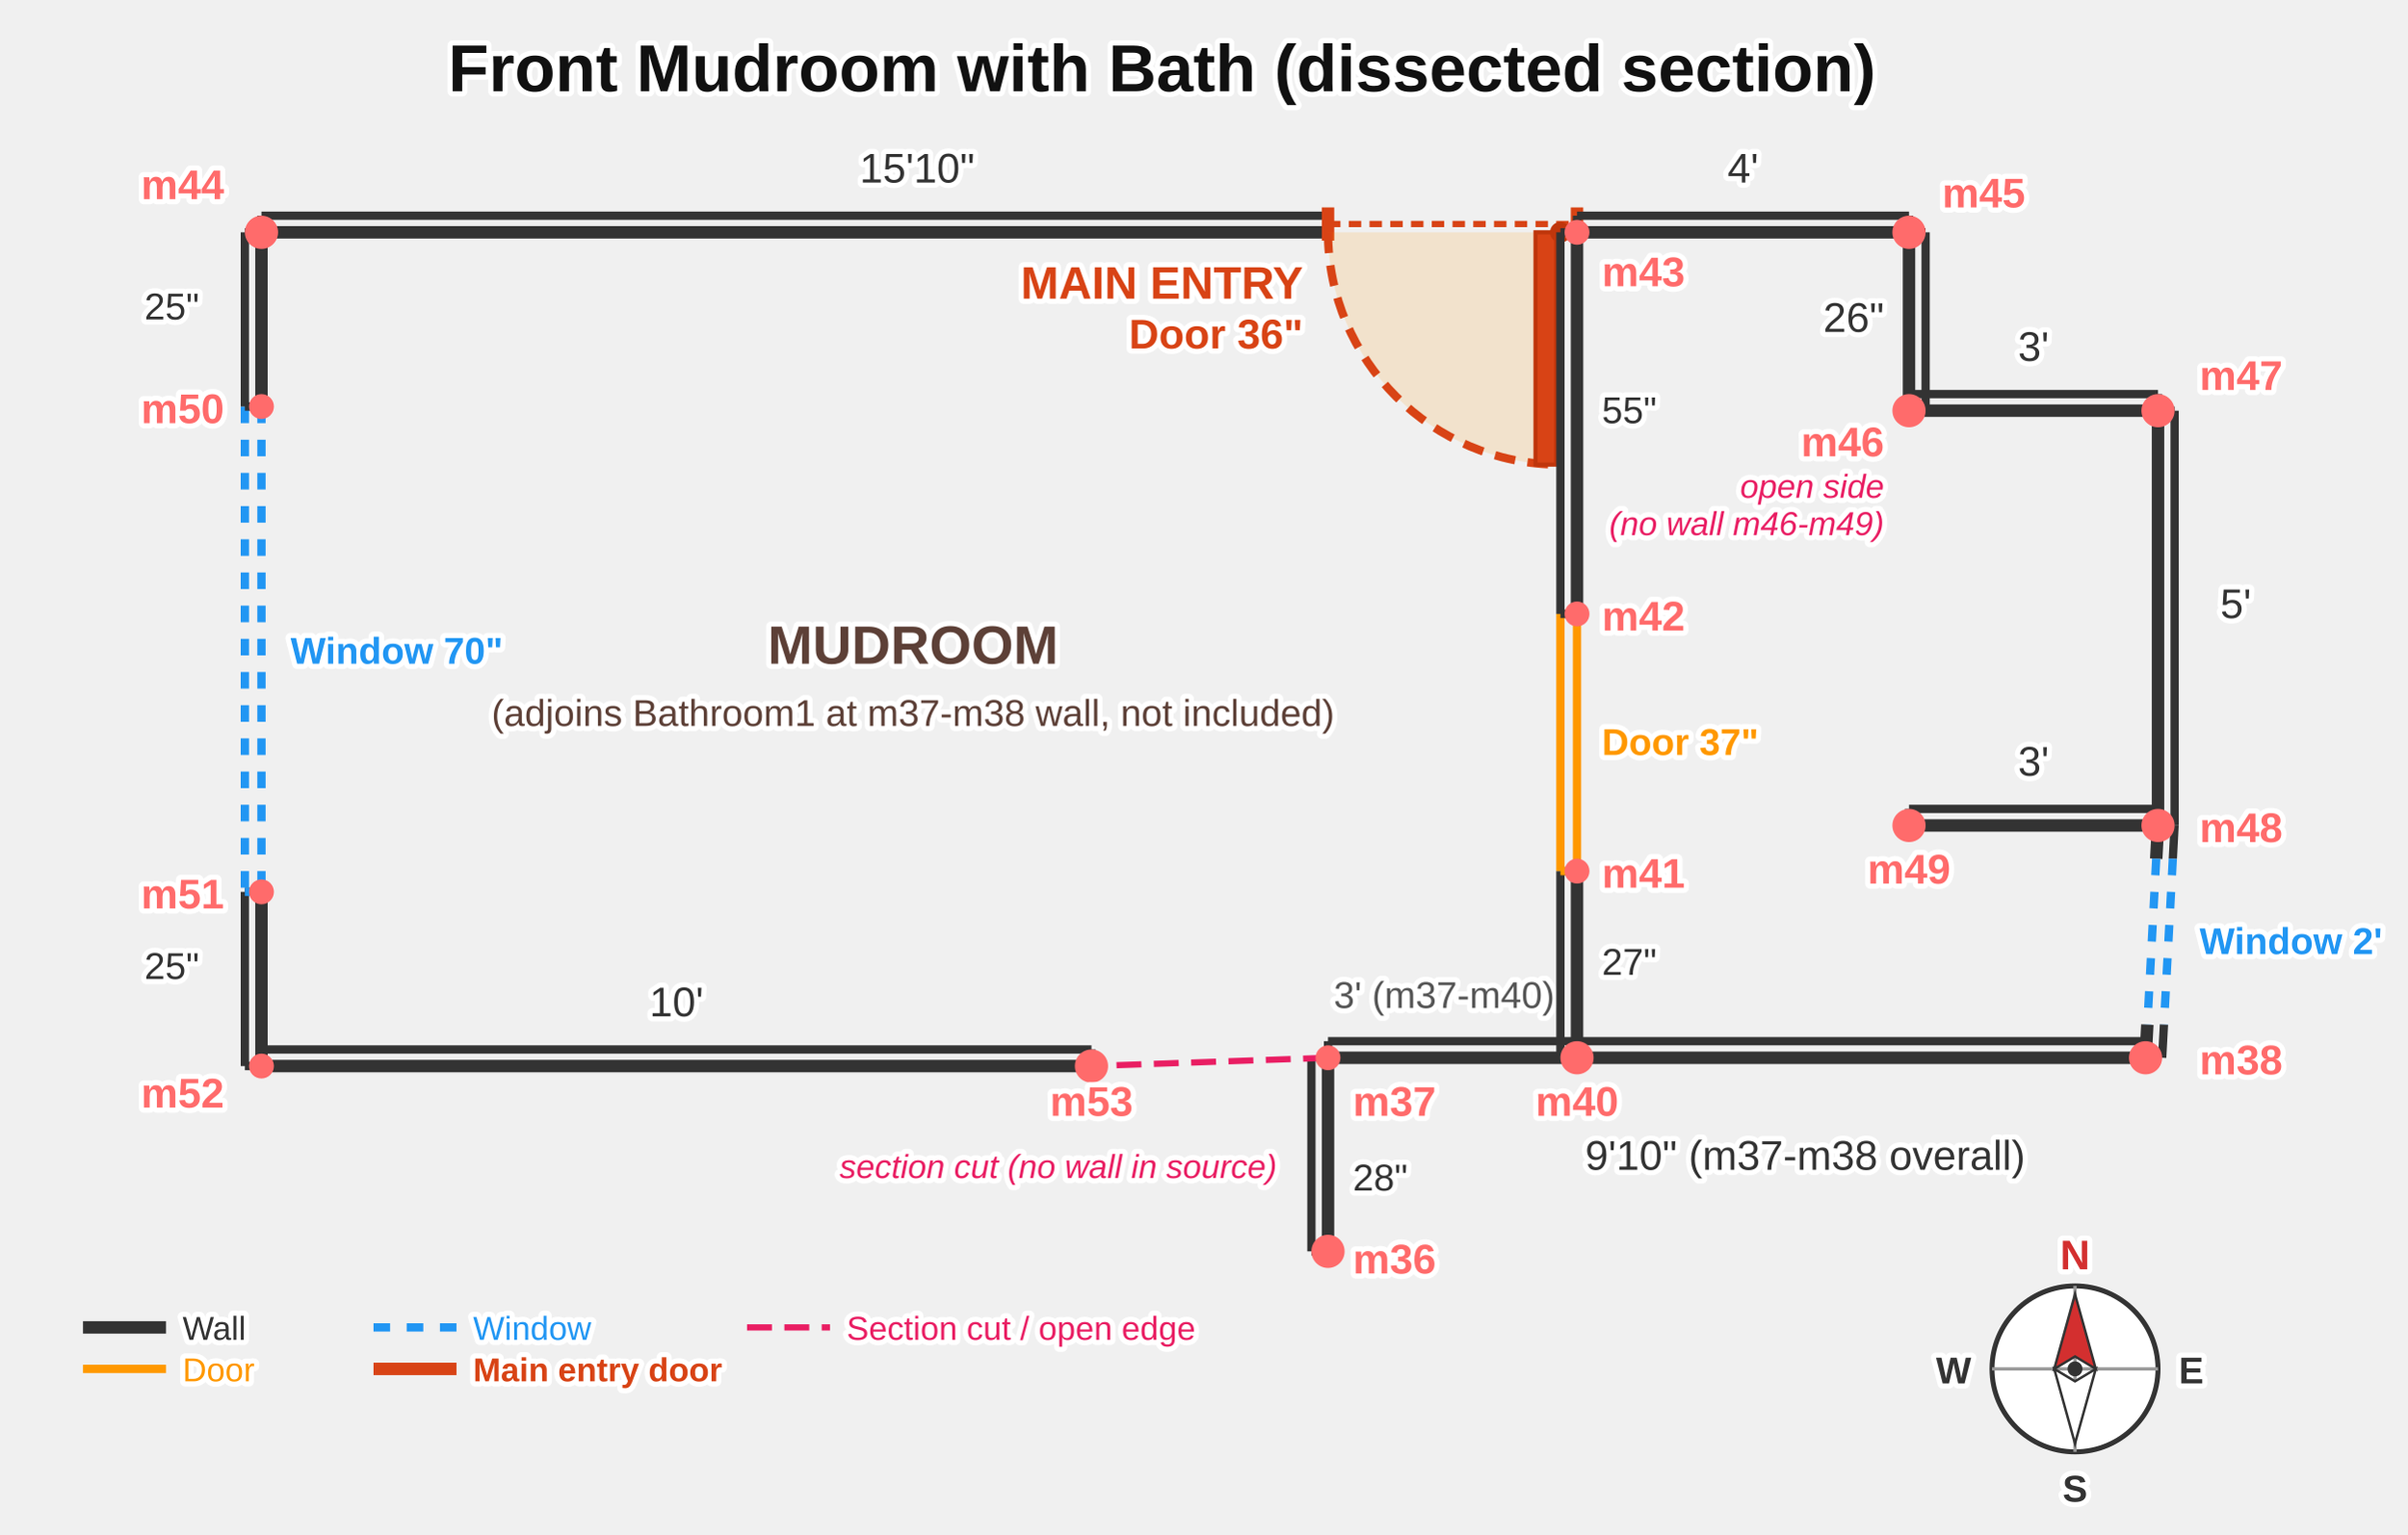
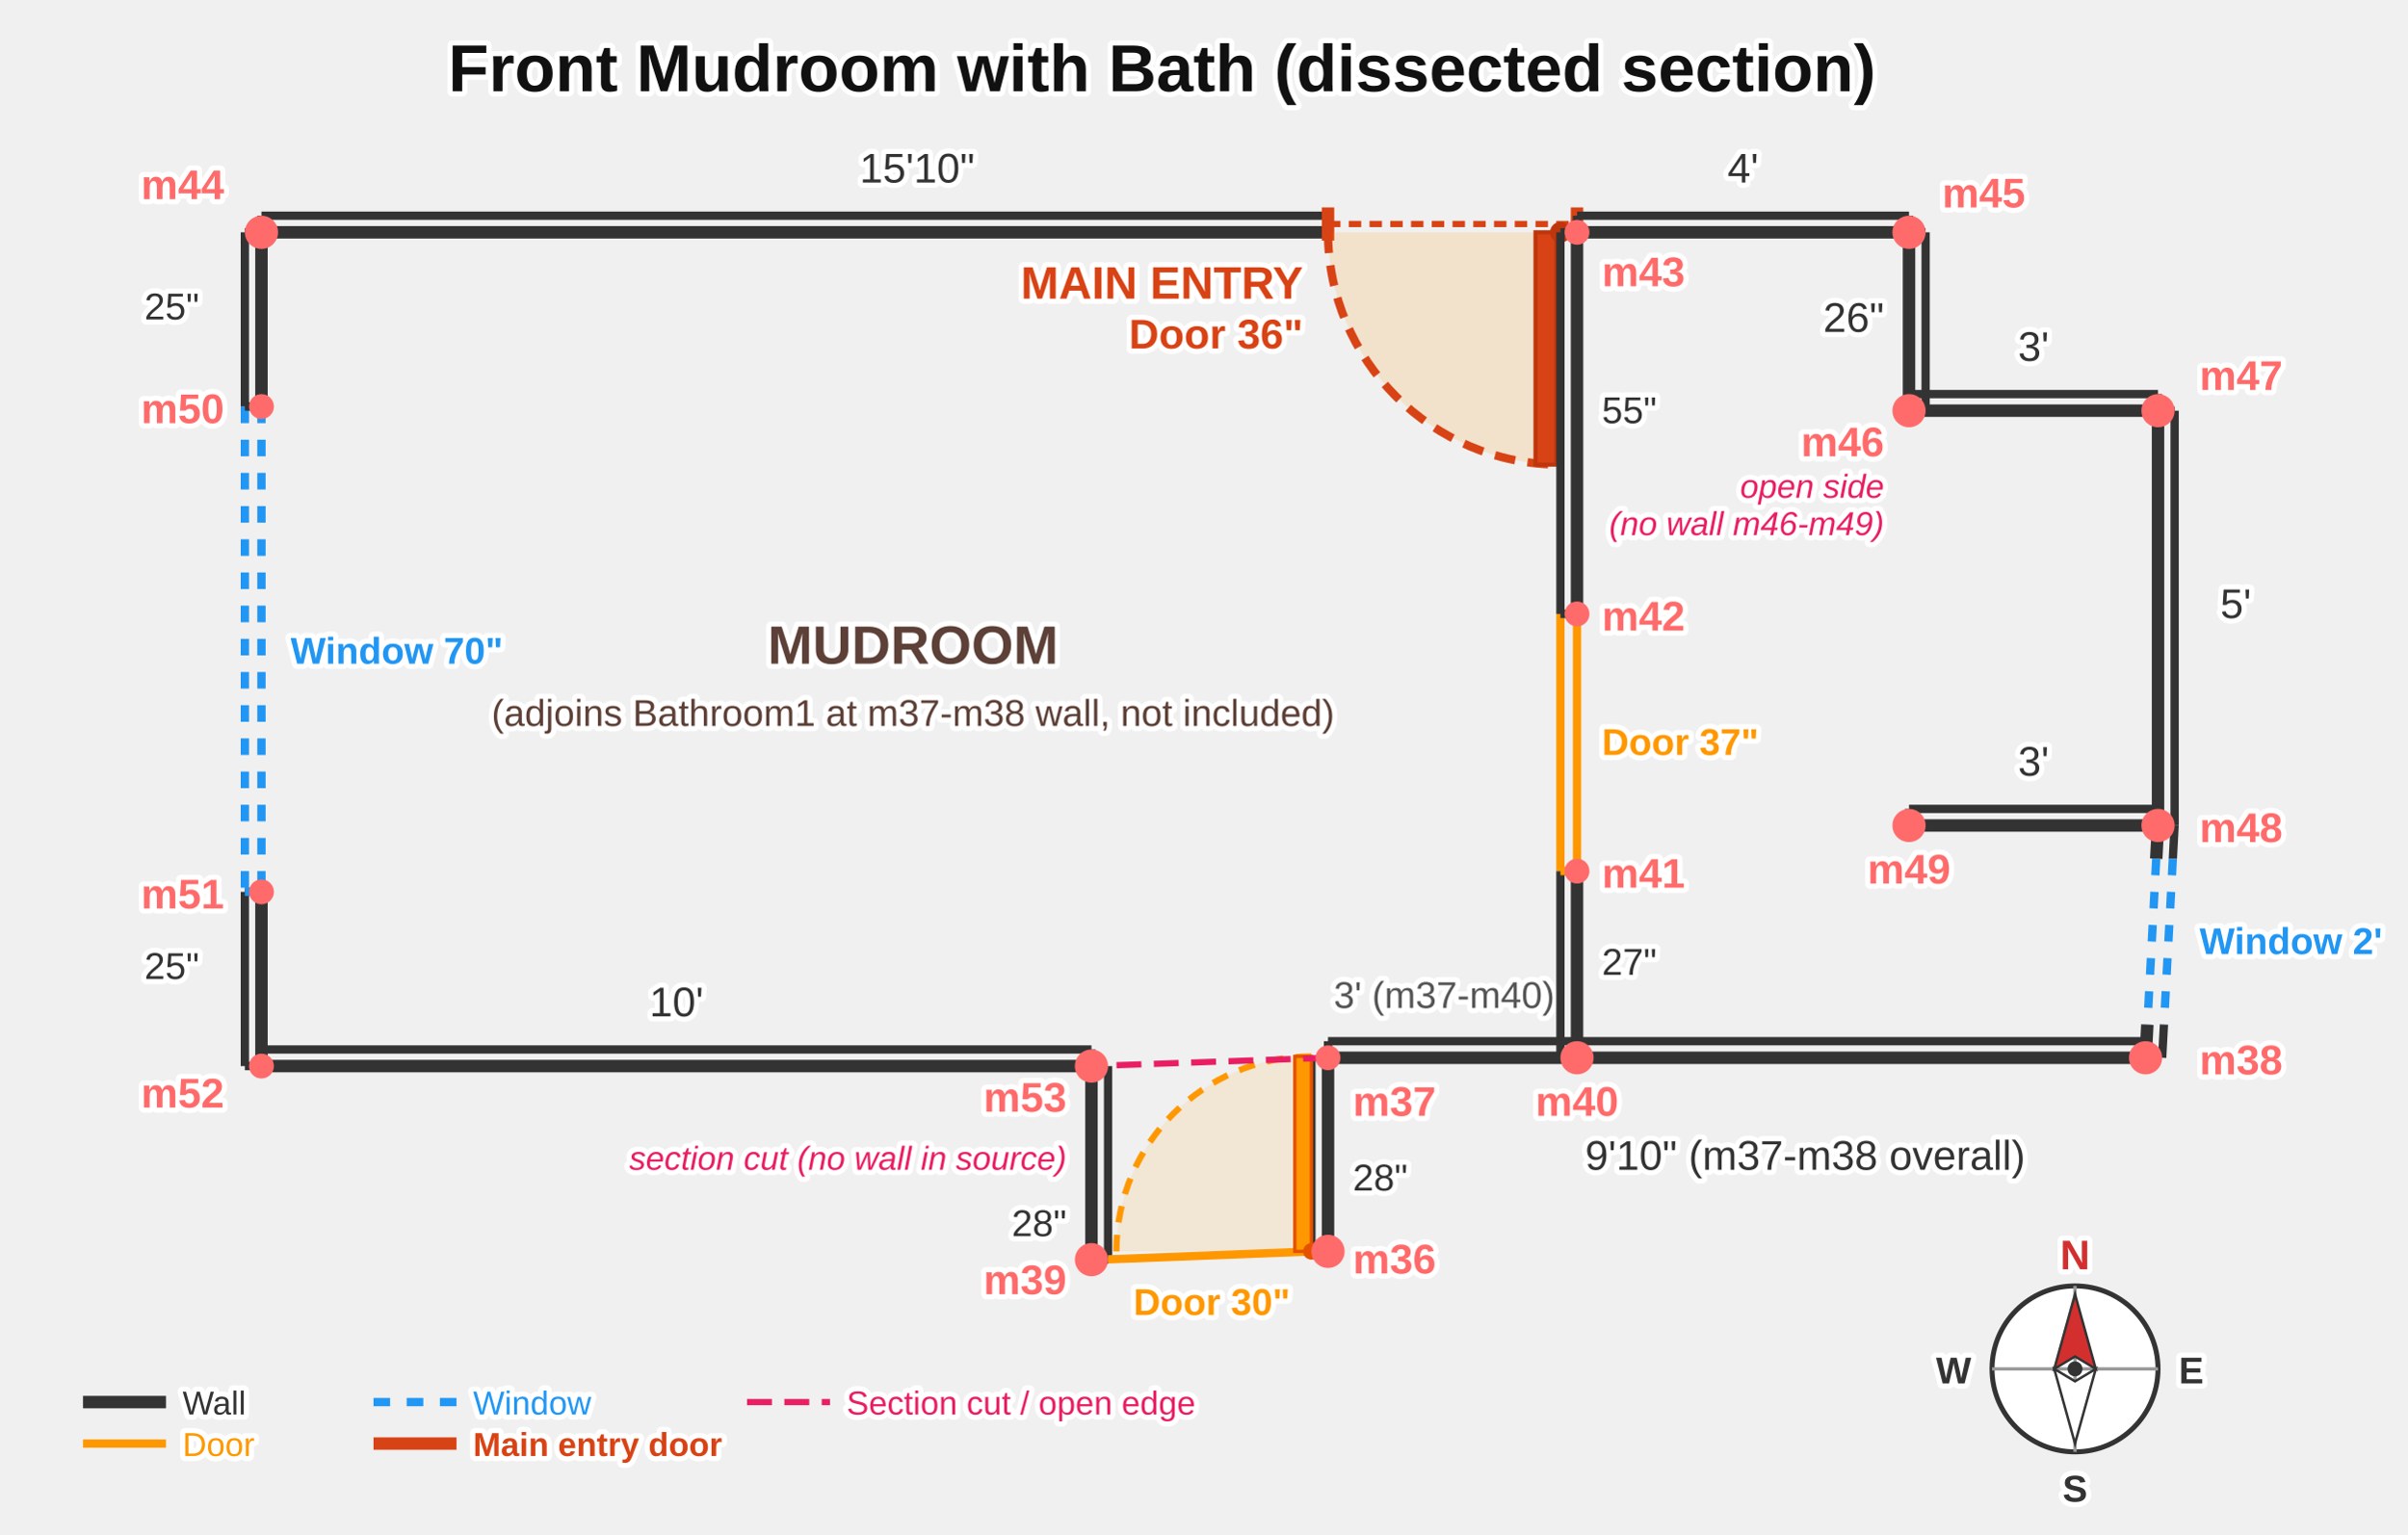
<svg xmlns="http://www.w3.org/2000/svg" viewBox="-30 -720 580 370" width="1160" height="740" style="background:#fff;font-family:Arial,Helvetica,sans-serif;">
  <style>text{paint-order:stroke;stroke:#fff;stroke-width:2.5px;stroke-linejoin:round;}</style>
  <text x="250" y="-698" font-size="16" font-weight="bold" text-anchor="middle" fill="#111">Front Mudroom with Bath (dissected section)</text>
  <line x1="33" y1="-463" x2="233" y2="-463" stroke="#333" stroke-width="3" />
  <line x1="33" y1="-467" x2="233" y2="-467" stroke="#333" stroke-width="2" />
  <line x1="33" y1="-463" x2="33" y2="-467" stroke="#333" stroke-width="2" />
  <line x1="233" y1="-463" x2="233" y2="-467" stroke="#333" stroke-width="2" />
  <text x="133" y="-475" font-size="10" fill="#333" text-anchor="middle">10'</text>
  <line x1="33" y1="-505" x2="33" y2="-463" stroke="#333" stroke-width="3" />
  <line x1="29" y1="-505" x2="29" y2="-463" stroke="#333" stroke-width="2" />
  <line x1="33" y1="-505" x2="29" y2="-505" stroke="#333" stroke-width="2" />
  <line x1="33" y1="-463" x2="29" y2="-463" stroke="#333" stroke-width="2" />
  <text x="18" y="-484" font-size="9" fill="#333" text-anchor="end">25"</text>
  <line x1="33" y1="-622" x2="33" y2="-505" stroke="#2196F3" stroke-width="2" stroke-dasharray="4,4" />
  <line x1="29" y1="-622" x2="29" y2="-505" stroke="#2196F3" stroke-width="2" stroke-dasharray="4,4" />
  <line x1="33" y1="-622" x2="29" y2="-622" stroke="#2196F3" stroke-width="2" />
  <line x1="33" y1="-505" x2="29" y2="-505" stroke="#2196F3" stroke-width="2" />
  <text x="40" y="-560" font-size="9" fill="#2196F3" text-anchor="start" font-weight="bold">Window 70"</text>
  <line x1="33" y1="-664" x2="33" y2="-622" stroke="#333" stroke-width="3" />
  <line x1="29" y1="-664" x2="29" y2="-622" stroke="#333" stroke-width="2" />
  <line x1="33" y1="-664" x2="29" y2="-664" stroke="#333" stroke-width="2" />
  <line x1="33" y1="-622" x2="29" y2="-622" stroke="#333" stroke-width="2" />
  <text x="18" y="-643" font-size="9" fill="#333" text-anchor="end">25"</text>
  <line x1="290" y1="-664" x2="33" y2="-664" stroke="#333" stroke-width="3" />
  <line x1="290" y1="-668" x2="33" y2="-668" stroke="#333" stroke-width="2" />
  <line x1="290" y1="-664" x2="290" y2="-668" stroke="#333" stroke-width="2" />
  <line x1="33" y1="-664" x2="33" y2="-668" stroke="#333" stroke-width="2" />
  <text x="191" y="-676" font-size="10" fill="#333" text-anchor="middle">15'10"</text>
  <g id="main-entry-door">
    <line x1="290" y1="-662" x2="290" y2="-670" stroke="#d84315" stroke-width="3" />
    <line x1="350" y1="-662" x2="350" y2="-670" stroke="#d84315" stroke-width="3" />
    <line x1="290" y1="-666" x2="350" y2="-666" stroke="#d84315" stroke-width="1.5" stroke-dasharray="3,2" />
    <path d="M 346 -664 L 290 -664 A 56 56 0 0 0 346 -608 Z" fill="#ff9800" fill-opacity="0.15" stroke="none" />
    <path d="M 290 -664 A 56 56 0 0 0 346 -608" fill="none" stroke="#d84315" stroke-width="2" stroke-dasharray="5,3" />
    <rect x="340" y="-664" width="5" height="56" fill="#d84315" stroke="#bf360c" stroke-width="1" />
    <circle cx="346" cy="-664" r="2.5" fill="#bf360c" />
    <text x="284" y="-648" font-size="11" font-weight="bold" fill="#d84315" text-anchor="end">MAIN ENTRY</text>
    <text x="284" y="-636" font-size="10" font-weight="bold" fill="#d84315" text-anchor="end">Door 36"</text>
  </g>
  <line x1="350" y1="-664" x2="430" y2="-664" stroke="#333" stroke-width="3" />
  <line x1="350" y1="-668" x2="430" y2="-668" stroke="#333" stroke-width="2" />
  <line x1="350" y1="-664" x2="350" y2="-668" stroke="#333" stroke-width="2" />
  <line x1="430" y1="-664" x2="430" y2="-668" stroke="#333" stroke-width="2" />
  <text x="390" y="-676" font-size="10" fill="#333" text-anchor="middle">4'</text>
  <line x1="430" y1="-664" x2="430" y2="-621" stroke="#333" stroke-width="3" />
  <line x1="434" y1="-664" x2="434" y2="-621" stroke="#333" stroke-width="2" />
  <line x1="430" y1="-664" x2="434" y2="-664" stroke="#333" stroke-width="2" />
  <line x1="430" y1="-621" x2="434" y2="-621" stroke="#333" stroke-width="2" />
  <text x="424" y="-640" font-size="10" fill="#333" text-anchor="end">26"</text>
  <line x1="430" y1="-621" x2="490" y2="-621" stroke="#333" stroke-width="3" />
  <line x1="430" y1="-625" x2="490" y2="-625" stroke="#333" stroke-width="2" />
  <line x1="430" y1="-621" x2="430" y2="-625" stroke="#333" stroke-width="2" />
  <line x1="490" y1="-621" x2="490" y2="-625" stroke="#333" stroke-width="2" />
  <text x="460" y="-633" font-size="10" fill="#333" text-anchor="middle">3'</text>
  <line x1="490" y1="-621" x2="490" y2="-521" stroke="#333" stroke-width="3" />
  <line x1="494" y1="-621" x2="494" y2="-521" stroke="#333" stroke-width="2" />
  <line x1="490" y1="-621" x2="494" y2="-621" stroke="#333" stroke-width="2" />
  <line x1="490" y1="-521" x2="494" y2="-521" stroke="#333" stroke-width="2" />
  <text x="505" y="-571" font-size="10" fill="#333" text-anchor="start">5'</text>
  <line x1="490" y1="-521" x2="430" y2="-521" stroke="#333" stroke-width="3" />
  <line x1="490" y1="-525" x2="430" y2="-525" stroke="#333" stroke-width="2" />
  <line x1="490" y1="-521" x2="490" y2="-525" stroke="#333" stroke-width="2" />
  <line x1="430" y1="-521" x2="430" y2="-525" stroke="#333" stroke-width="2" />
  <text x="460" y="-533" font-size="10" fill="#333" text-anchor="middle">3'</text>
  <line x1="490" y1="-521" x2="489.57" y2="-512.99" stroke="#333" stroke-width="3" />
  <line x1="494" y1="-521" x2="493.57" y2="-512.99" stroke="#333" stroke-width="2" />
  <line x1="489.57" y1="-512.99" x2="487.43" y2="-472.99" stroke="#2196F3" stroke-width="2" stroke-dasharray="4,4" />
  <line x1="493.57" y1="-512.99" x2="491.43" y2="-472.99" stroke="#2196F3" stroke-width="2" stroke-dasharray="4,4" />
  <text x="500" y="-490" font-size="9" fill="#2196F3" text-anchor="start" font-weight="bold">Window 2'</text>
  <line x1="487.43" y1="-472.99" x2="487" y2="-465" stroke="#333" stroke-width="3" />
  <line x1="491.43" y1="-472.99" x2="491" y2="-465" stroke="#333" stroke-width="2" />
  <line x1="487" y1="-465" x2="290" y2="-465" stroke="#333" stroke-width="3" />
  <line x1="487" y1="-469" x2="290" y2="-469" stroke="#333" stroke-width="2" />
  <line x1="487" y1="-465" x2="487" y2="-469" stroke="#333" stroke-width="2" />
  <line x1="290" y1="-465" x2="290" y2="-469" stroke="#333" stroke-width="2" />
  <text x="405" y="-438" font-size="10" fill="#333" text-anchor="middle">9'10" (m37-m38 overall)</text>
  <text x="318" y="-477" font-size="9" fill="#555" text-anchor="middle">3' (m37-m40)</text>
  <line x1="350" y1="-465" x2="350" y2="-510" stroke="#333" stroke-width="3" />
  <line x1="346" y1="-465" x2="346" y2="-510" stroke="#333" stroke-width="2" />
  <line x1="350" y1="-465" x2="346" y2="-465" stroke="#333" stroke-width="2" />
  <line x1="350" y1="-510" x2="346" y2="-510" stroke="#333" stroke-width="2" />
  <text x="356" y="-485" font-size="9" fill="#333" text-anchor="start">27"</text>
  <line x1="350" y1="-510" x2="350" y2="-572" stroke="#ff9800" stroke-width="2" />
  <line x1="346" y1="-510" x2="346" y2="-572" stroke="#ff9800" stroke-width="2" />
  <line x1="350" y1="-510" x2="346" y2="-510" stroke="#ff9800" stroke-width="2" />
  <line x1="350" y1="-572" x2="346" y2="-572" stroke="#ff9800" stroke-width="2" />
  <text x="356" y="-538" font-size="9" fill="#ff9800" text-anchor="start" font-weight="bold">Door 37"</text>
  <line x1="350" y1="-572" x2="350" y2="-664" stroke="#333" stroke-width="3" />
  <line x1="346" y1="-572" x2="346" y2="-664" stroke="#333" stroke-width="2" />
  <line x1="350" y1="-572" x2="346" y2="-572" stroke="#333" stroke-width="2" />
  <line x1="350" y1="-664" x2="346" y2="-664" stroke="#333" stroke-width="2" />
  <text x="356" y="-618" font-size="9" fill="#333" text-anchor="start">55"</text>
  <line x1="290" y1="-465" x2="290" y2="-418.33" stroke="#333" stroke-width="3" />
  <line x1="286" y1="-465" x2="286" y2="-418.33" stroke="#333" stroke-width="2" />
  <line x1="290" y1="-418.33" x2="286" y2="-418.33" stroke="#333" stroke-width="2" />
  <text x="296" y="-433" font-size="9" fill="#333" text-anchor="start">28"</text>
+   <line x1="233" y1="-463" x2="233" y2="-416.33" stroke="#333" stroke-width="3" />
+   <line x1="237" y1="-463" x2="237" y2="-416.33" stroke="#333" stroke-width="2" />
+   <line x1="233" y1="-416.33" x2="237" y2="-416.33" stroke="#333" stroke-width="2" />
+   <text x="227" y="-422" font-size="9" fill="#333" text-anchor="end">28"</text>
+   <g id="door-m39-m36">
+     <line x1="237" y1="-416.4" x2="286" y2="-418.3" stroke="#ff9800" stroke-width="2" />
+     <path d="M 286 -418.33 L 239 -418.33 A 47 47 0 0 1 286 -465.33 Z" fill="#ff9800" fill-opacity="0.12" stroke="none" />
+     <path d="M 239 -418.33 A 47 47 0 0 1 286 -465.33" fill="none" stroke="#ff9800" stroke-width="1.5" stroke-dasharray="4,3" />
+     <rect x="282" y="-465.33" width="4" height="47" fill="#ff9800" stroke="#e65100" stroke-width="0.8" />
+     <circle cx="286" cy="-418.33" r="2" fill="#e65100" />
+     <text x="262" y="-403" font-size="9" fill="#ff9800" text-anchor="middle" font-weight="bold">Door 30"</text>
+   </g>
  <line x1="290" y1="-465" x2="233" y2="-463" stroke="#e91e63" stroke-width="1.5" stroke-dasharray="6,3" />
-   <text x="225" y="-436" font-size="8" fill="#e91e63" text-anchor="middle" font-style="italic">section cut (no wall in source)</text>
+   <text x="227" y="-438" font-size="8" fill="#e91e63" text-anchor="end" font-style="italic">section cut (no wall in source)</text>
  <text x="424" y="-600" font-size="8" fill="#e91e63" text-anchor="end" font-style="italic">open side</text>
  <text x="424" y="-591" font-size="8" fill="#e91e63" text-anchor="end" font-style="italic">(no wall m46-m49)</text>
  <text x="190" y="-560" font-size="13" fill="#5d4037" text-anchor="middle" font-weight="bold">MUDROOM</text>
  <text x="190" y="-545" font-size="9" fill="#5d4037" text-anchor="middle">(adjoins Bathroom1 at m37-m38 wall, not included)</text>
  <circle cx="33" cy="-463" r="3" fill="#ff6b6b" />
  <text x="24" y="-453" font-size="10" fill="#ff6b6b" text-anchor="end" font-weight="bold">m52</text>
  <circle cx="33" cy="-505" r="3" fill="#ff6b6b" />
  <text x="24" y="-501" font-size="10" fill="#ff6b6b" text-anchor="end" font-weight="bold">m51</text>
  <circle cx="33" cy="-622" r="3" fill="#ff6b6b" />
  <text x="24" y="-618" font-size="10" fill="#ff6b6b" text-anchor="end" font-weight="bold">m50</text>
  <circle cx="33" cy="-664" r="4" fill="#ff6b6b" />
  <text x="24" y="-672" font-size="10" fill="#ff6b6b" text-anchor="end" font-weight="bold">m44</text>
  <circle cx="350" cy="-664" r="3" fill="#ff6b6b" />
  <text x="356" y="-651" font-size="10" fill="#ff6b6b" text-anchor="start" font-weight="bold">m43</text>
  <circle cx="430" cy="-664" r="4" fill="#ff6b6b" />
  <text x="438" y="-670" font-size="10" fill="#ff6b6b" text-anchor="start" font-weight="bold">m45</text>
  <circle cx="430" cy="-621" r="4" fill="#ff6b6b" />
  <text x="424" y="-610" font-size="10" fill="#ff6b6b" text-anchor="end" font-weight="bold">m46</text>
  <circle cx="490" cy="-621" r="4" fill="#ff6b6b" />
  <text x="500" y="-626" font-size="10" fill="#ff6b6b" text-anchor="start" font-weight="bold">m47</text>
  <circle cx="490" cy="-521" r="4" fill="#ff6b6b" />
  <text x="500" y="-517" font-size="10" fill="#ff6b6b" text-anchor="start" font-weight="bold">m48</text>
  <circle cx="430" cy="-521" r="4" fill="#ff6b6b" />
  <text x="430" y="-507" font-size="10" fill="#ff6b6b" text-anchor="middle" font-weight="bold">m49</text>
  <circle cx="487" cy="-465" r="4" fill="#ff6b6b" />
  <text x="500" y="-461" font-size="10" fill="#ff6b6b" text-anchor="start" font-weight="bold">m38</text>
  <circle cx="350" cy="-465" r="4" fill="#ff6b6b" />
  <text x="350" y="-451" font-size="10" fill="#ff6b6b" text-anchor="middle" font-weight="bold">m40</text>
  <circle cx="350" cy="-510" r="3" fill="#ff6b6b" />
  <text x="356" y="-506" font-size="10" fill="#ff6b6b" text-anchor="start" font-weight="bold">m41</text>
  <circle cx="350" cy="-572" r="3" fill="#ff6b6b" />
  <text x="356" y="-568" font-size="10" fill="#ff6b6b" text-anchor="start" font-weight="bold">m42</text>
  <circle cx="290" cy="-465" r="3" fill="#ff6b6b" />
  <text x="296" y="-451" font-size="10" fill="#ff6b6b" text-anchor="start" font-weight="bold">m37</text>
  <circle cx="233" cy="-463" r="4" fill="#ff6b6b" />
-   <text x="233" y="-451" font-size="10" fill="#ff6b6b" text-anchor="middle" font-weight="bold">m53</text>
+   <text x="227" y="-452" font-size="10" fill="#ff6b6b" text-anchor="end" font-weight="bold">m53</text>
  <circle cx="290" cy="-418.33" r="4" fill="#ff6b6b" />
  <text x="296" y="-413" font-size="10" fill="#ff6b6b" text-anchor="start" font-weight="bold">m36</text>
+   <circle cx="233" cy="-416.33" r="4" fill="#ff6b6b" />
+   <text x="227" y="-408" font-size="10" fill="#ff6b6b" text-anchor="end" font-weight="bold">m39</text>
  <g id="compass" transform="translate(470,-390)" font-family="Arial,Helvetica,sans-serif">
    <circle cx="0" cy="0" r="20" fill="#fff" stroke="#333" stroke-width="1.2" />
    <line x1="-20" y1="0" x2="20" y2="0" stroke="#999" stroke-width="0.8" />
    <line x1="0" y1="-20" x2="0" y2="20" stroke="#999" stroke-width="0.8" />
    <polygon points="0,-18 5,0 0,-3 -5,0" fill="#d32f2f" stroke="#333" stroke-width="0.6" />
    <polygon points="0,18 5,0 0,3 -5,0" fill="#fff" stroke="#333" stroke-width="0.6" />
    <circle cx="0" cy="0" r="1.8" fill="#333" />
    <text x="0" y="-24" font-size="10" font-weight="bold" fill="#d32f2f" text-anchor="middle">N</text>
    <text x="25" y="3.5" font-size="9" font-weight="bold" fill="#333" text-anchor="start">E</text>
    <text x="0" y="32" font-size="9" font-weight="bold" fill="#333" text-anchor="middle">S</text>
    <text x="-25" y="3.5" font-size="9" font-weight="bold" fill="#333" text-anchor="end">W</text>
  </g>
-   <g font-size="8" fill="#333" transform="translate(0,30)">
+   <g font-size="8" fill="#333" transform="translate(0,48)">
    <line x1="-10" y1="-430" x2="10" y2="-430" stroke="#333" stroke-width="3" />
    <text x="14" y="-427" fill="#333">Wall</text>
    <line x1="-10" y1="-420" x2="10" y2="-420" stroke="#ff9800" stroke-width="2" />
    <text x="14" y="-417" fill="#ff9800">Door</text>
    <line x1="60" y1="-430" x2="80" y2="-430" stroke="#2196F3" stroke-width="2" stroke-dasharray="4,4" />
    <text x="84" y="-427" fill="#2196F3">Window</text>
    <line x1="150" y1="-430" x2="170" y2="-430" stroke="#e91e63" stroke-width="1.5" stroke-dasharray="6,3" />
    <text x="174" y="-427" fill="#e91e63">Section cut / open edge</text>
    <line x1="60" y1="-420" x2="80" y2="-420" stroke="#d84315" stroke-width="3" />
    <text x="84" y="-417" fill="#d84315" font-weight="bold">Main entry door</text>
  </g>
</svg>
